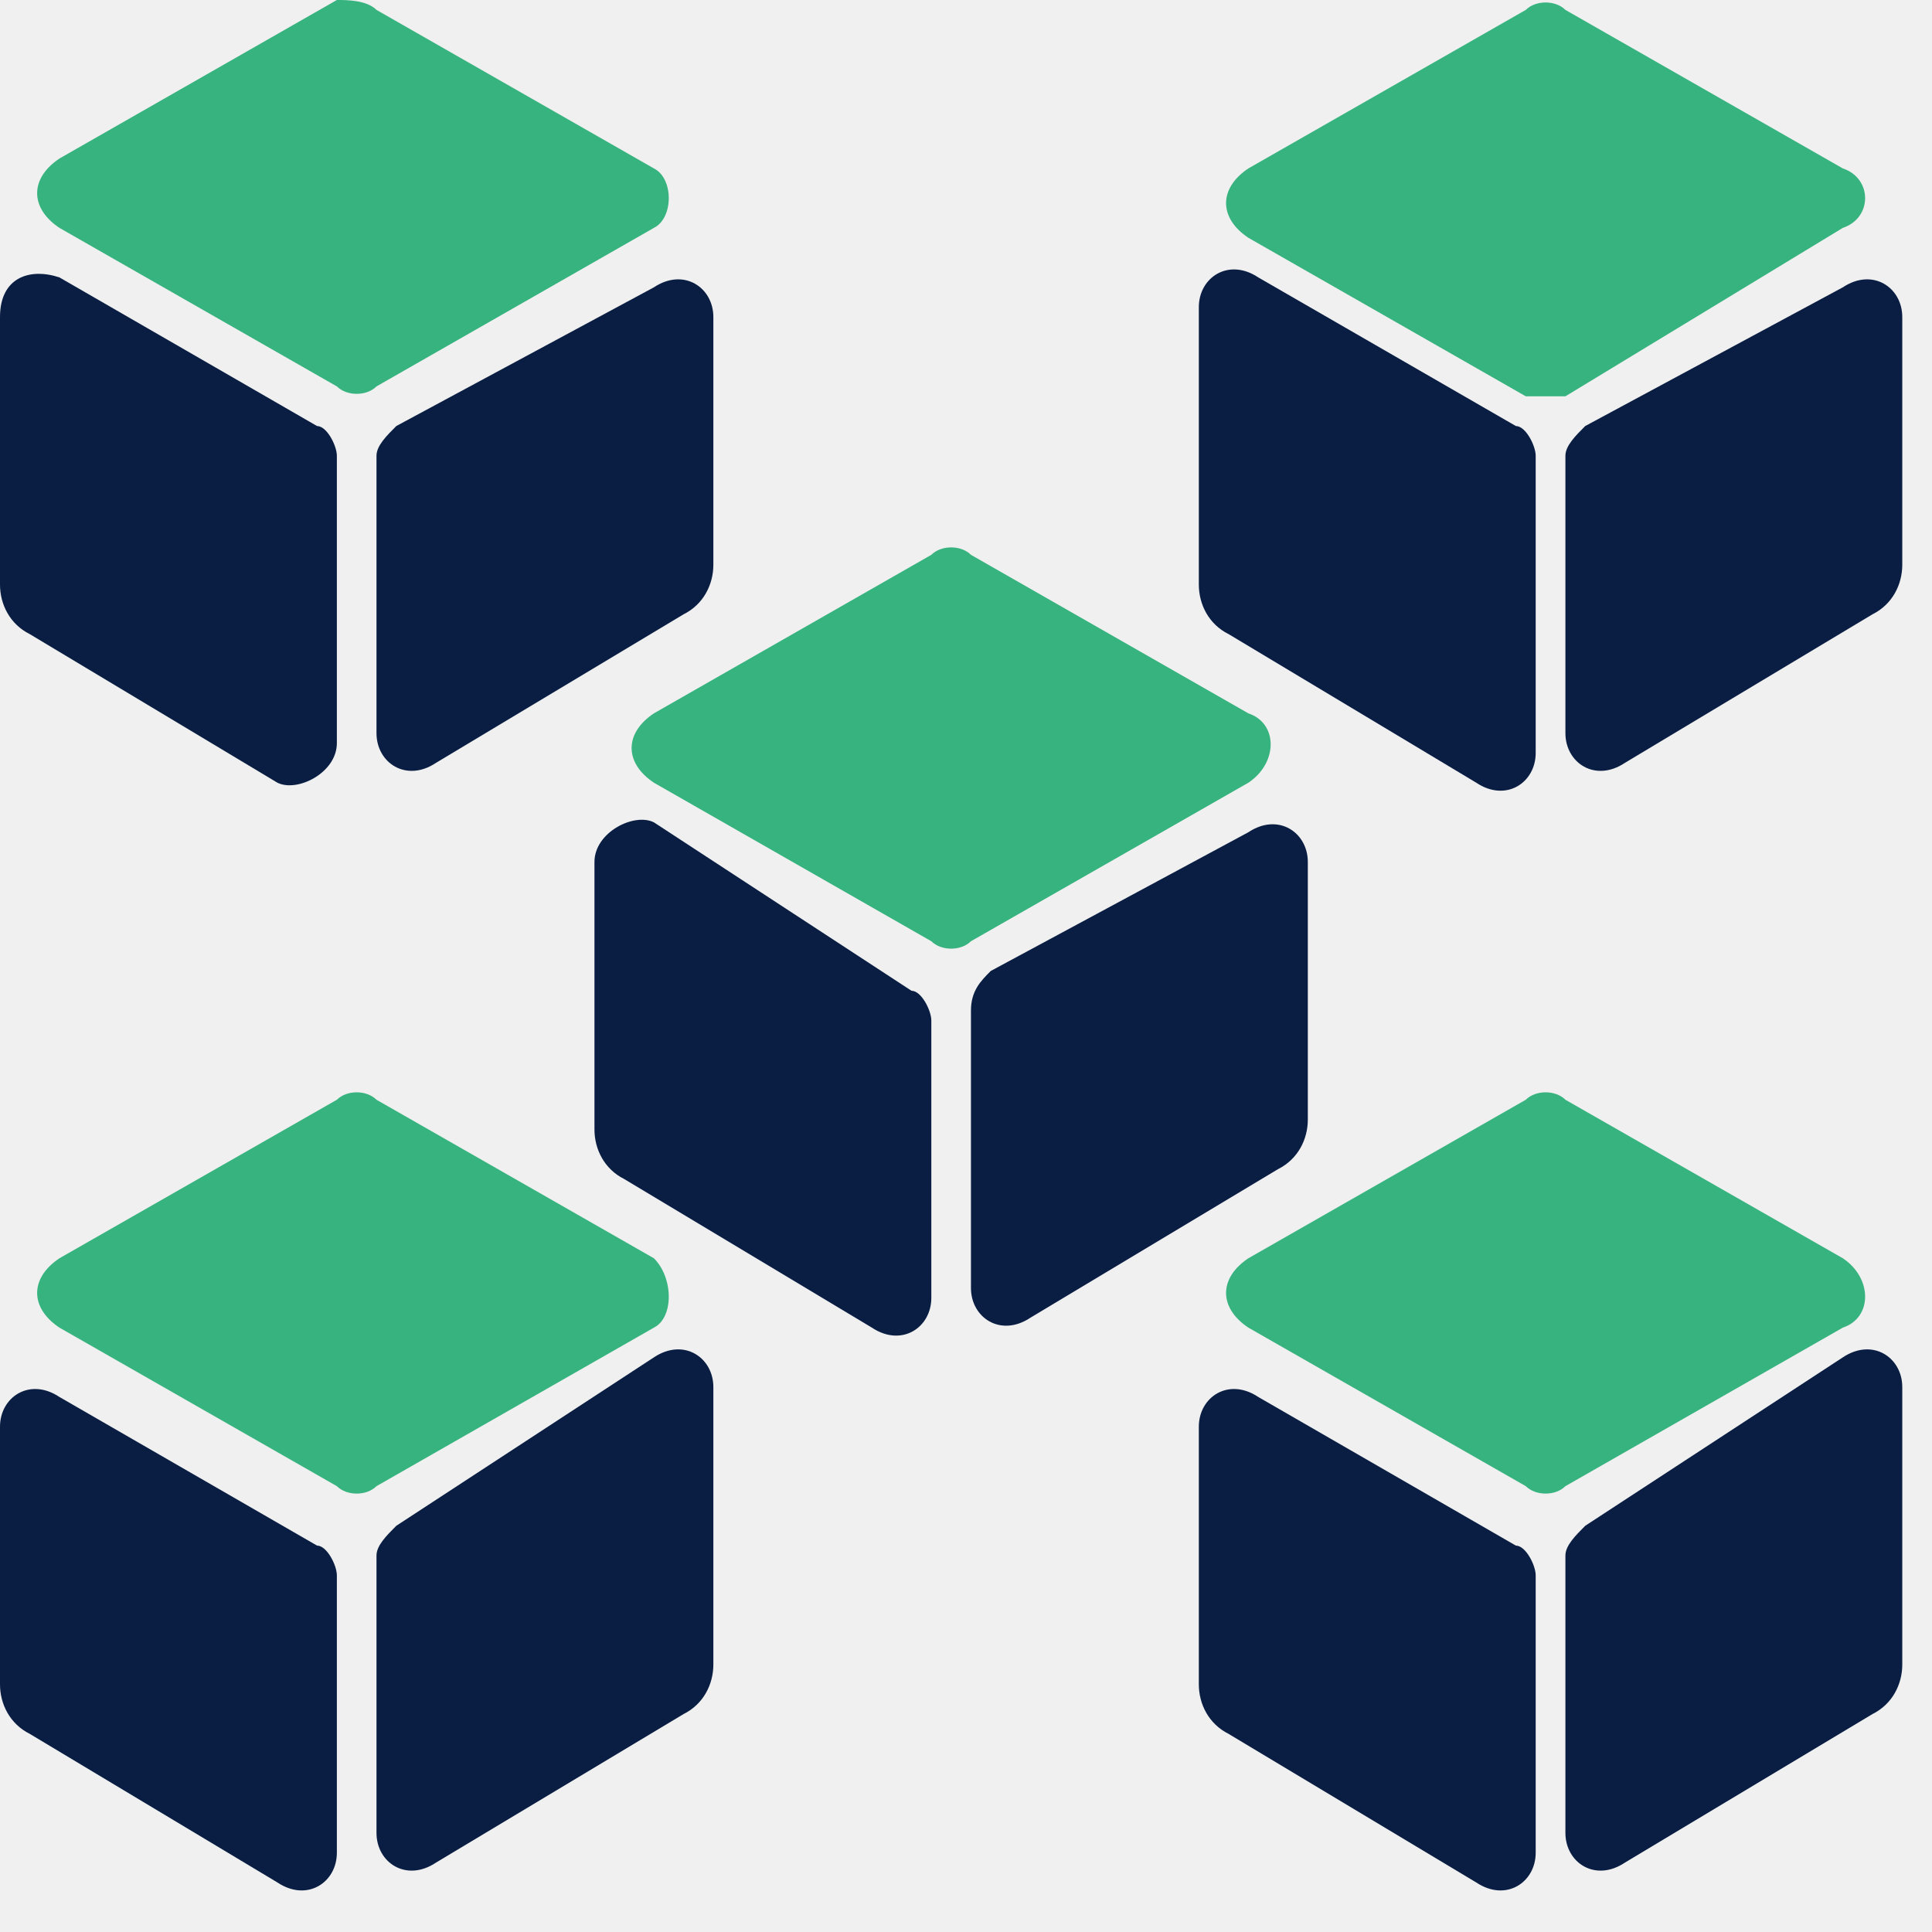
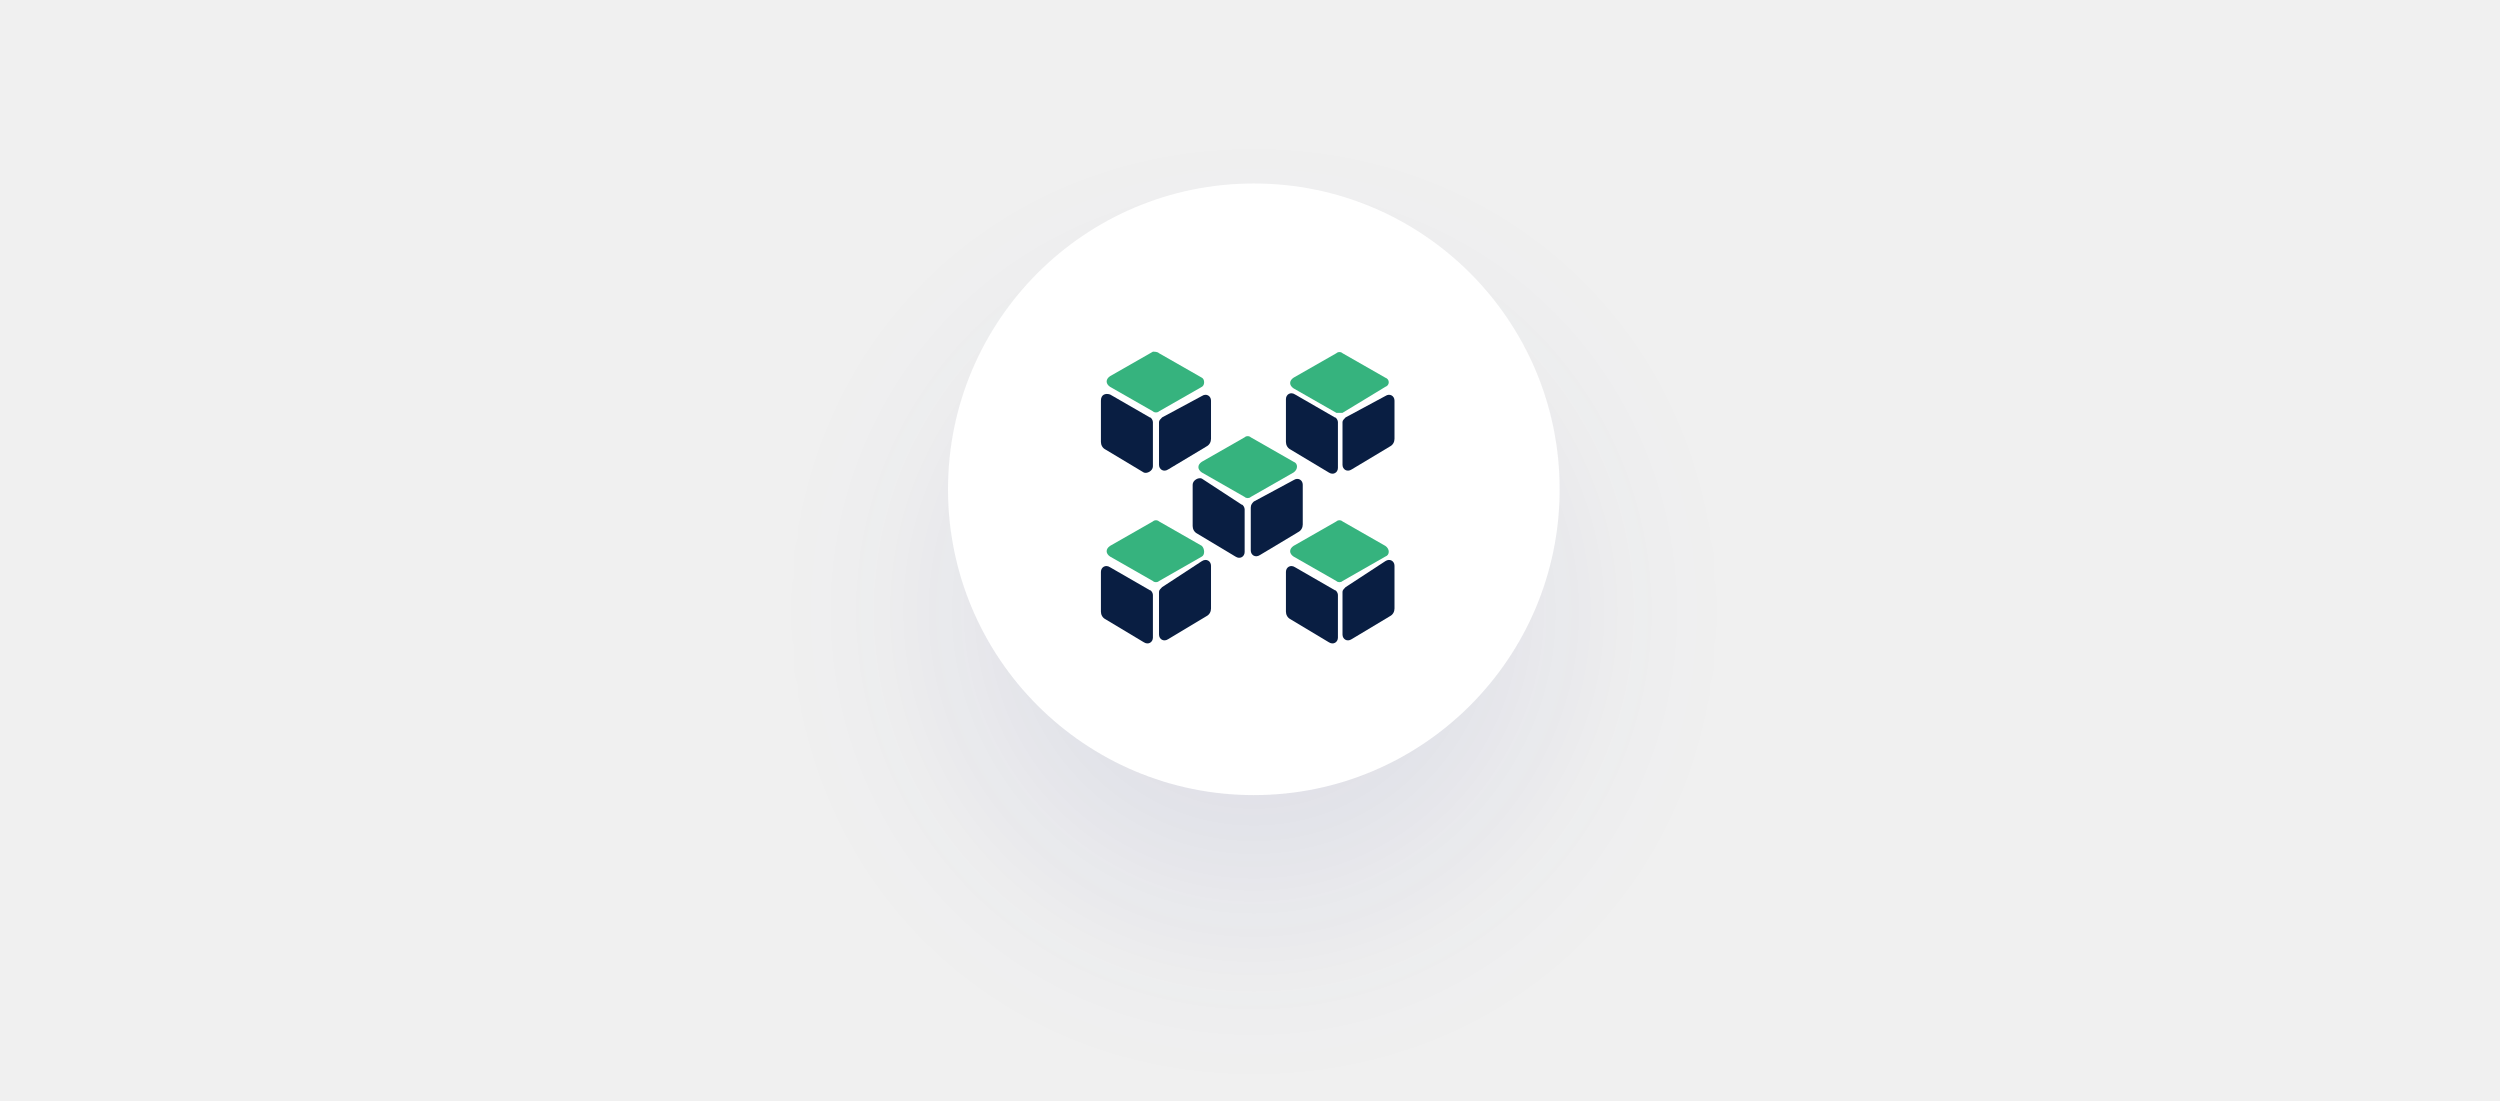
- <svg xmlns="http://www.w3.org/2000/svg" width="39" height="39" viewBox="0 0 39 39" fill="none">
-   <path d="M12 22.8C12 23.2 12.2 23.6 12.6 23.8L17.6 26.8C18.2 27.2 18.8 26.8 18.8 26.2V20.6C18.8 20.4 18.6 20 18.4 20L13.2 16.6C12.8 16.4 12 16.8 12 17.4V22.8Z" fill="#091E42" />
-   <path d="M19.6 20.4V26C19.6 26.6 20.2 27 20.8 26.6L25.8 23.6C26.2 23.4 26.4 23 26.4 22.6V17.4C26.4 16.8 25.8 16.4 25.2 16.8L20 19.6C19.8 19.8 19.6 20 19.6 20.4Z" fill="#091E42" />
-   <path d="M25.2 15.8L19.6 19C19.4 19.2 19 19.2 18.8 19L13.2 15.8C12.6 15.4 12.6 14.8 13.2 14.4L18.8 11.2C19 11 19.4 11 19.6 11.2L25.2 14.4C25.8 14.6 25.8 15.4 25.2 15.8Z" fill="#36B37E" />
-   <path d="M0 34C0 34.4 0.2 34.8 0.6 35L5.6 38C6.2 38.4 6.8 38 6.8 37.4V31.8C6.8 31.6 6.6 31.2 6.4 31.2L1.2 28.2C0.6 27.8 0 28.2 0 28.8V34H0Z" fill="#091E42" />
-   <path d="M7.6 31.4V37C7.6 37.6 8.2 38 8.8 37.6L13.8 34.6C14.2 34.4 14.4 34 14.4 33.6V28C14.4 27.4 13.8 27 13.2 27.4L8 30.8C7.8 31 7.6 31.2 7.6 31.4Z" fill="#091E42" />
-   <path d="M13.2 26.8L7.6 30C7.4 30.2 7 30.2 6.8 30L1.2 26.8C0.6 26.4 0.6 25.8 1.2 25.4L6.8 22.2C7 22 7.4 22 7.6 22.2L13.2 25.4C13.6 25.8 13.6 26.6 13.2 26.8Z" fill="#36B37E" />
-   <path d="M24.2 34C24.2 34.4 24.4 34.8 24.8 35L29.8 38C30.4 38.4 31 38 31 37.4V31.8C31 31.6 30.8 31.2 30.6 31.2L25.4 28.2C24.8 27.8 24.2 28.2 24.2 28.8V34Z" fill="#091E42" />
-   <path d="M31.6 31.4V37C31.6 37.6 32.2 38 32.8 37.6L37.8 34.6C38.2 34.4 38.4 34 38.4 33.6V28C38.4 27.4 37.8 27 37.2 27.4L32 30.8C31.8 31 31.6 31.2 31.6 31.4Z" fill="#091E42" />
-   <path d="M37.2 26.8L31.6 30C31.4 30.2 31 30.2 30.8 30L25.2 26.8C24.6 26.4 24.6 25.8 25.2 25.4L30.8 22.2C31 22 31.4 22 31.6 22.2L37.2 25.4C37.8 25.8 37.8 26.6 37.2 26.8Z" fill="#36B37E" />
-   <path d="M0 11.8C0 12.2 0.2 12.601 0.6 12.8L5.6 15.8C6 16 6.8 15.601 6.8 15.001V9.2C6.8 9 6.6 8.6 6.4 8.6L1.2 5.6C0.6 5.4 0 5.6 0 6.4V11.8Z" fill="#091E42" />
-   <path d="M7.6 9.2V14.8C7.6 15.4 8.2 15.8 8.8 15.4L13.8 12.4C14.2 12.2 14.4 11.8 14.4 11.4V6.4C14.4 5.8 13.8 5.4 13.2 5.8L8 8.6C7.8 8.8 7.6 9 7.6 9.2Z" fill="#091E42" />
-   <path d="M13.2 4.6L7.6 7.8C7.4 8 7 8 6.8 7.8L1.2 4.6C0.6 4.2 0.6 3.6 1.2 3.2L6.8 0C7 0 7.4 0 7.6 0.2L13.2 3.4C13.6 3.6 13.6 4.4 13.2 4.6Z" fill="#36B37E" />
-   <path d="M24.2 11.8C24.2 12.2 24.4 12.601 24.8 12.8L29.8 15.8C30.4 16.201 31 15.8 31 15.2V9.2C31 9 30.8 8.6 30.6 8.6L25.4 5.6C24.8 5.2 24.2 5.6 24.2 6.2V11.8Z" fill="#091E42" />
-   <path d="M31.6 9.2V14.8C31.6 15.4 32.2 15.8 32.8 15.4L37.8 12.4C38.2 12.2 38.4 11.8 38.4 11.4V6.4C38.4 5.8 37.8 5.4 37.2 5.8L32 8.6C31.8 8.8 31.6 9 31.6 9.2Z" fill="#091E42" />
-   <path d="M37.2 4.6L31.6 8C31.4 8 31.2 8 30.8 8L25.2 4.8C24.6 4.4 24.6 3.8 25.2 3.4L30.8 0.2C31 -0 31.4 -0 31.6 0.2L37.2 3.4C37.8 3.6 37.8 4.4 37.2 4.6Z" fill="#36B37E" />
+ <svg xmlns="http://www.w3.org/2000/svg" width="327" height="144" viewBox="0 0 327 144" fill="none">
+   <g filter="url(#filter0_d_48_1462)">
+     <circle cx="164" cy="64" r="40" fill="white" />
+   </g>
+   <path d="M156 68.8C156 69.2 156.2 69.6 156.6 69.8L161.6 72.8C162.2 73.2 162.8 72.8 162.8 72.2V66.6C162.8 66.4 162.6 66 162.4 66L157.2 62.6C156.8 62.4 156 62.8 156 63.4V68.8Z" fill="#091E42" />
+   <path d="M163.6 66.4V72C163.6 72.6 164.2 73 164.8 72.6L169.8 69.6C170.2 69.4 170.4 69 170.4 68.6V63.4C170.4 62.8 169.8 62.4 169.2 62.8L164 65.6C163.8 65.8 163.6 66 163.6 66.4Z" fill="#091E42" />
+   <path d="M169.2 61.8L163.6 65C163.4 65.2 163 65.2 162.8 65L157.2 61.8C156.6 61.4 156.6 60.8 157.2 60.4L162.8 57.2C163 57 163.4 57 163.6 57.2L169.2 60.4C169.8 60.6 169.8 61.4 169.2 61.8Z" fill="#36B37E" />
+   <path d="M144 80C144 80.4 144.2 80.8 144.6 81L149.6 84C150.2 84.4 150.8 84 150.8 83.4V77.8C150.8 77.6 150.6 77.2 150.4 77.2L145.2 74.2C144.6 73.8 144 74.2 144 74.8V80V80Z" fill="#091E42" />
+   <path d="M151.6 77.4V83C151.6 83.6 152.2 84 152.8 83.6L157.8 80.6C158.2 80.4 158.4 80 158.4 79.6V74C158.4 73.4 157.8 73 157.2 73.4L152 76.8C151.8 77 151.6 77.2 151.6 77.4Z" fill="#091E42" />
+   <path d="M157.2 72.8L151.6 76C151.4 76.2 151 76.2 150.8 76L145.2 72.8C144.6 72.4 144.6 71.8 145.2 71.4L150.8 68.2C151 68 151.4 68 151.6 68.2L157.2 71.4C157.6 71.8 157.6 72.6 157.2 72.8Z" fill="#36B37E" />
+   <path d="M168.2 80C168.2 80.4 168.4 80.8 168.8 81L173.8 84C174.4 84.4 175 84 175 83.4V77.8C175 77.6 174.8 77.2 174.6 77.2L169.4 74.2C168.8 73.8 168.2 74.2 168.2 74.8V80Z" fill="#091E42" />
+   <path d="M175.6 77.4V83C175.6 83.6 176.2 84 176.8 83.6L181.8 80.6C182.2 80.4 182.4 80 182.4 79.6V74C182.4 73.4 181.8 73 181.2 73.4L176 76.8C175.8 77 175.6 77.2 175.6 77.4Z" fill="#091E42" />
+   <path d="M181.2 72.8L175.6 76C175.4 76.2 175 76.2 174.8 76L169.2 72.8C168.6 72.4 168.6 71.8 169.2 71.4L174.8 68.2C175 68 175.4 68 175.6 68.2L181.2 71.4C181.8 71.8 181.8 72.6 181.2 72.8Z" fill="#36B37E" />
+   <path d="M144 57.8C144 58.2 144.2 58.6 144.6 58.8L149.6 61.8C150 62.001 150.8 61.6 150.8 61.001V55.2C150.8 55.001 150.6 54.6 150.4 54.6L145.2 51.6C144.6 51.401 144 51.6 144 52.401V57.8Z" fill="#091E42" />
+   <path d="M151.6 55.2V60.8C151.6 61.4 152.2 61.8 152.8 61.4L157.8 58.4C158.2 58.2 158.4 57.8 158.4 57.4V52.4C158.4 51.8 157.8 51.4 157.2 51.8L152 54.6C151.8 54.8 151.6 55 151.6 55.2Z" fill="#091E42" />
+   <path d="M157.2 50.6L151.6 53.8C151.4 54 151 54 150.8 53.8L145.2 50.6C144.6 50.2 144.6 49.6 145.2 49.2L150.8 46C151 46 151.4 46 151.6 46.2L157.2 49.4C157.6 49.6 157.6 50.4 157.2 50.6Z" fill="#36B37E" />
+   <path d="M168.2 57.8C168.2 58.2 168.4 58.6 168.8 58.8L173.8 61.8C174.4 62.2 175 61.8 175 61.2V55.2C175 55.001 174.8 54.6 174.6 54.6L169.4 51.6C168.8 51.2 168.2 51.6 168.2 52.2V57.8Z" fill="#091E42" />
+   <path d="M175.6 55.2V60.8C175.6 61.4 176.2 61.8 176.8 61.4L181.8 58.4C182.2 58.2 182.4 57.8 182.4 57.4V52.4C182.4 51.8 181.8 51.4 181.2 51.8L176 54.6C175.8 54.8 175.6 55 175.6 55.2Z" fill="#091E42" />
+   <path d="M181.2 50.6L175.6 54C175.4 54 175.2 54 174.8 54L169.2 50.8C168.6 50.4 168.6 49.8 169.2 49.4L174.8 46.2C175 46 175.4 46 175.6 46.2L181.2 49.4C181.8 49.6 181.8 50.4 181.2 50.6Z" fill="#36B37E" />
+   <defs>
+     <filter id="filter0_d_48_1462" x="100" y="16" width="128" height="128" filterUnits="userSpaceOnUse" color-interpolation-filters="sRGB">
+       <feFlood flood-opacity="0" result="BackgroundImageFix" />
+       <feColorMatrix in="SourceAlpha" type="matrix" values="0 0 0 0 0 0 0 0 0 0 0 0 0 0 0 0 0 0 127 0" result="hardAlpha" />
+       <feOffset dy="16" />
+       <feGaussianBlur stdDeviation="12" />
+       <feColorMatrix type="matrix" values="0 0 0 0 0.146 0 0 0 0 0.185 0 0 0 0 0.537 0 0 0 0.08 0" />
+       <feBlend mode="normal" in2="BackgroundImageFix" result="effect1_dropShadow_48_1462" />
+       <feBlend mode="normal" in="SourceGraphic" in2="effect1_dropShadow_48_1462" result="shape" />
+     </filter>
+   </defs>
</svg>
